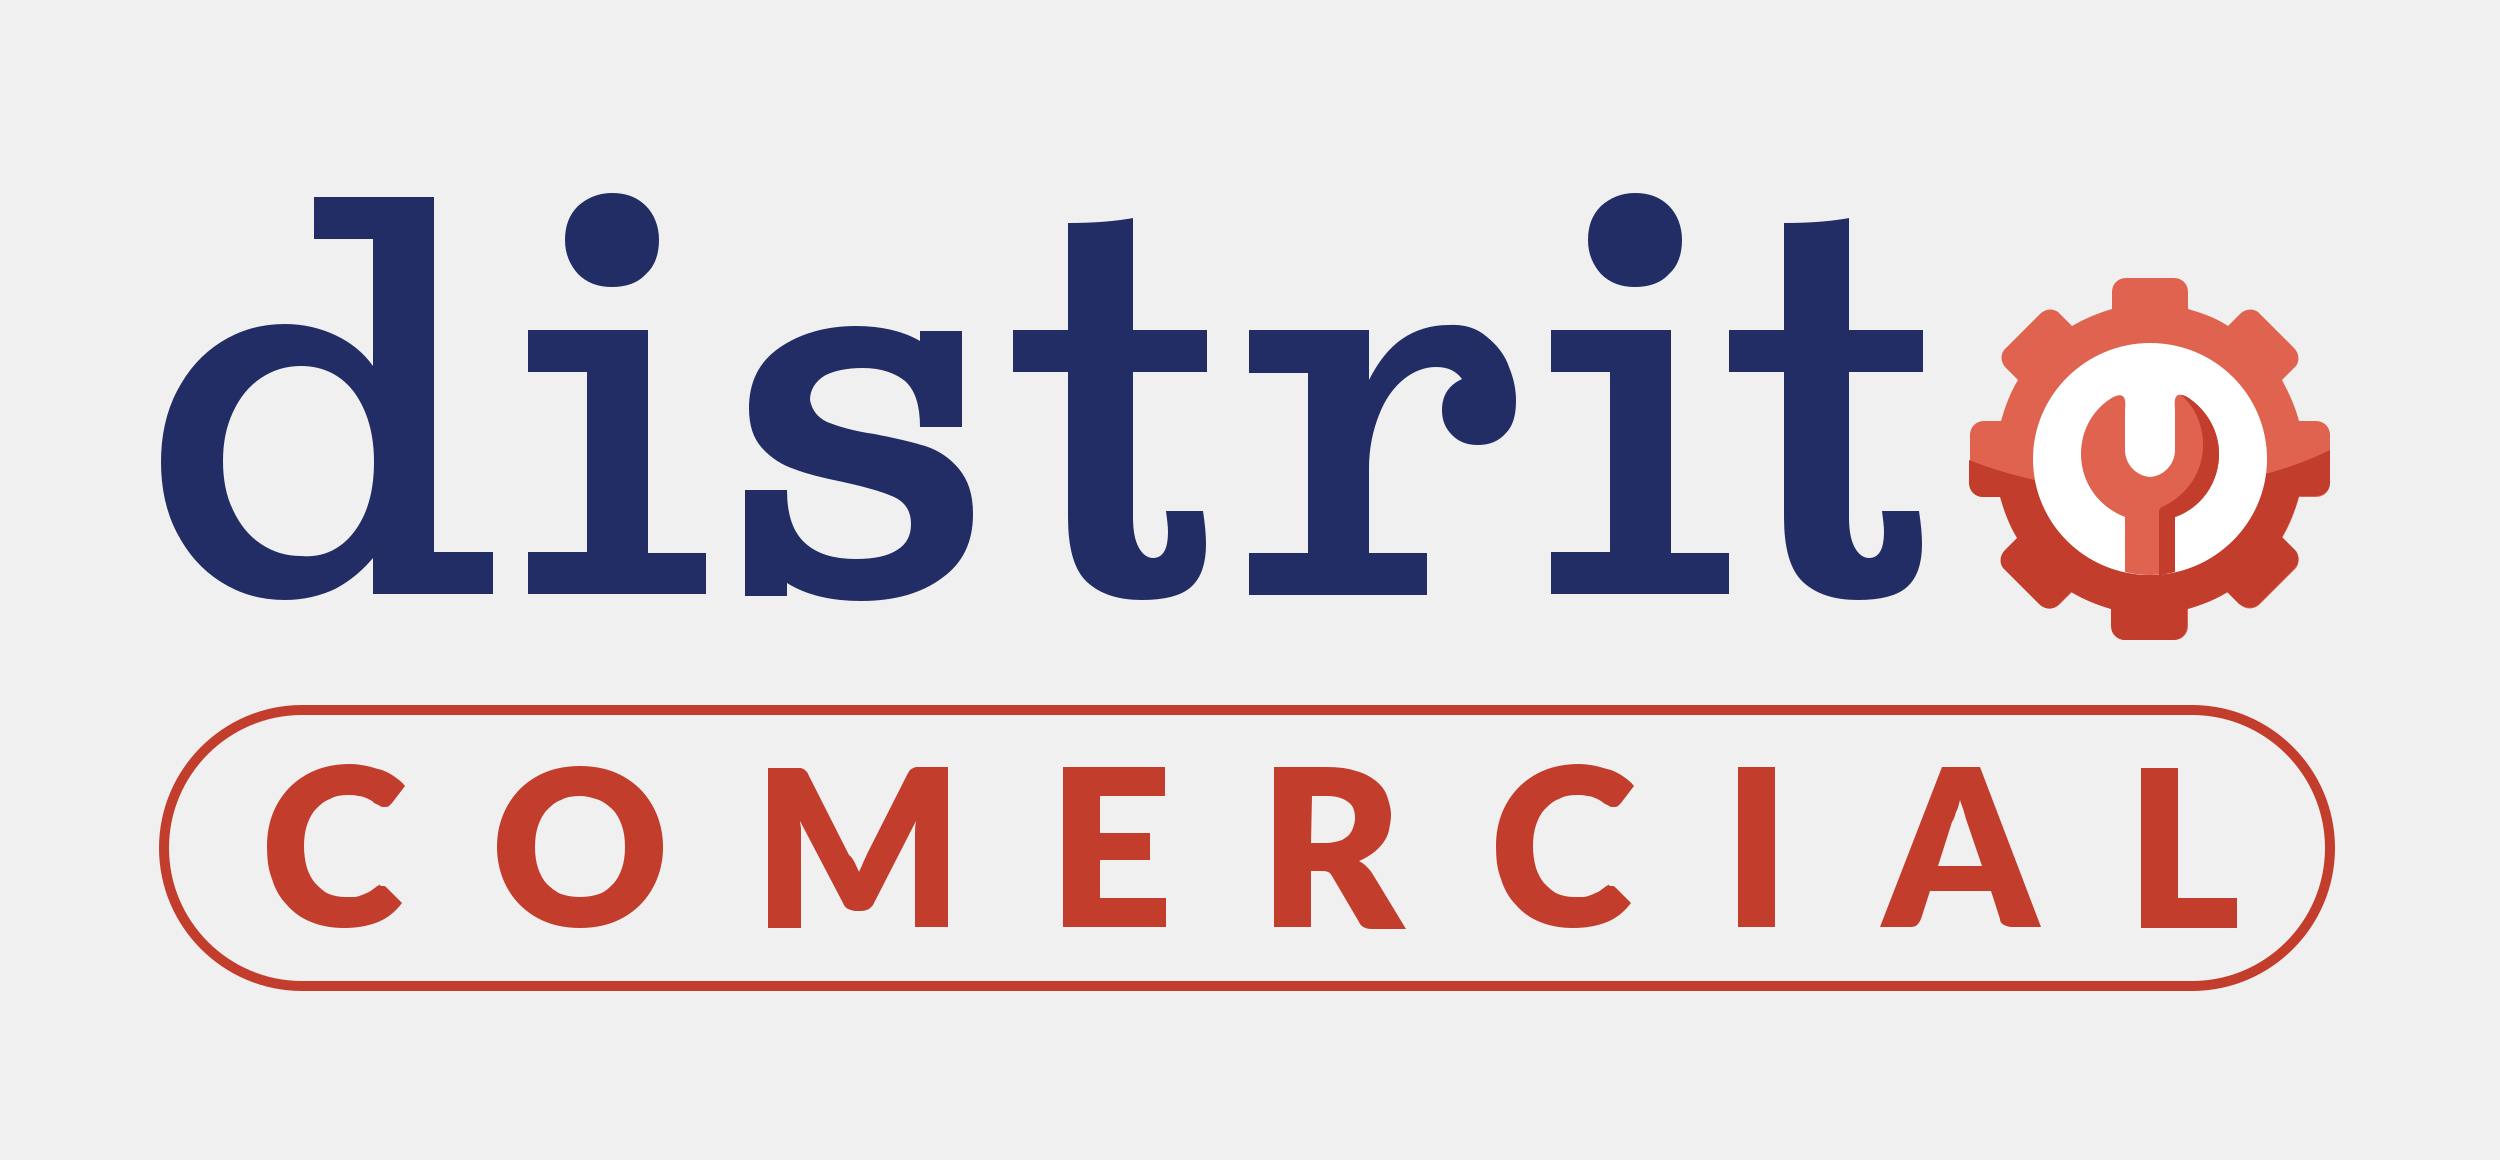
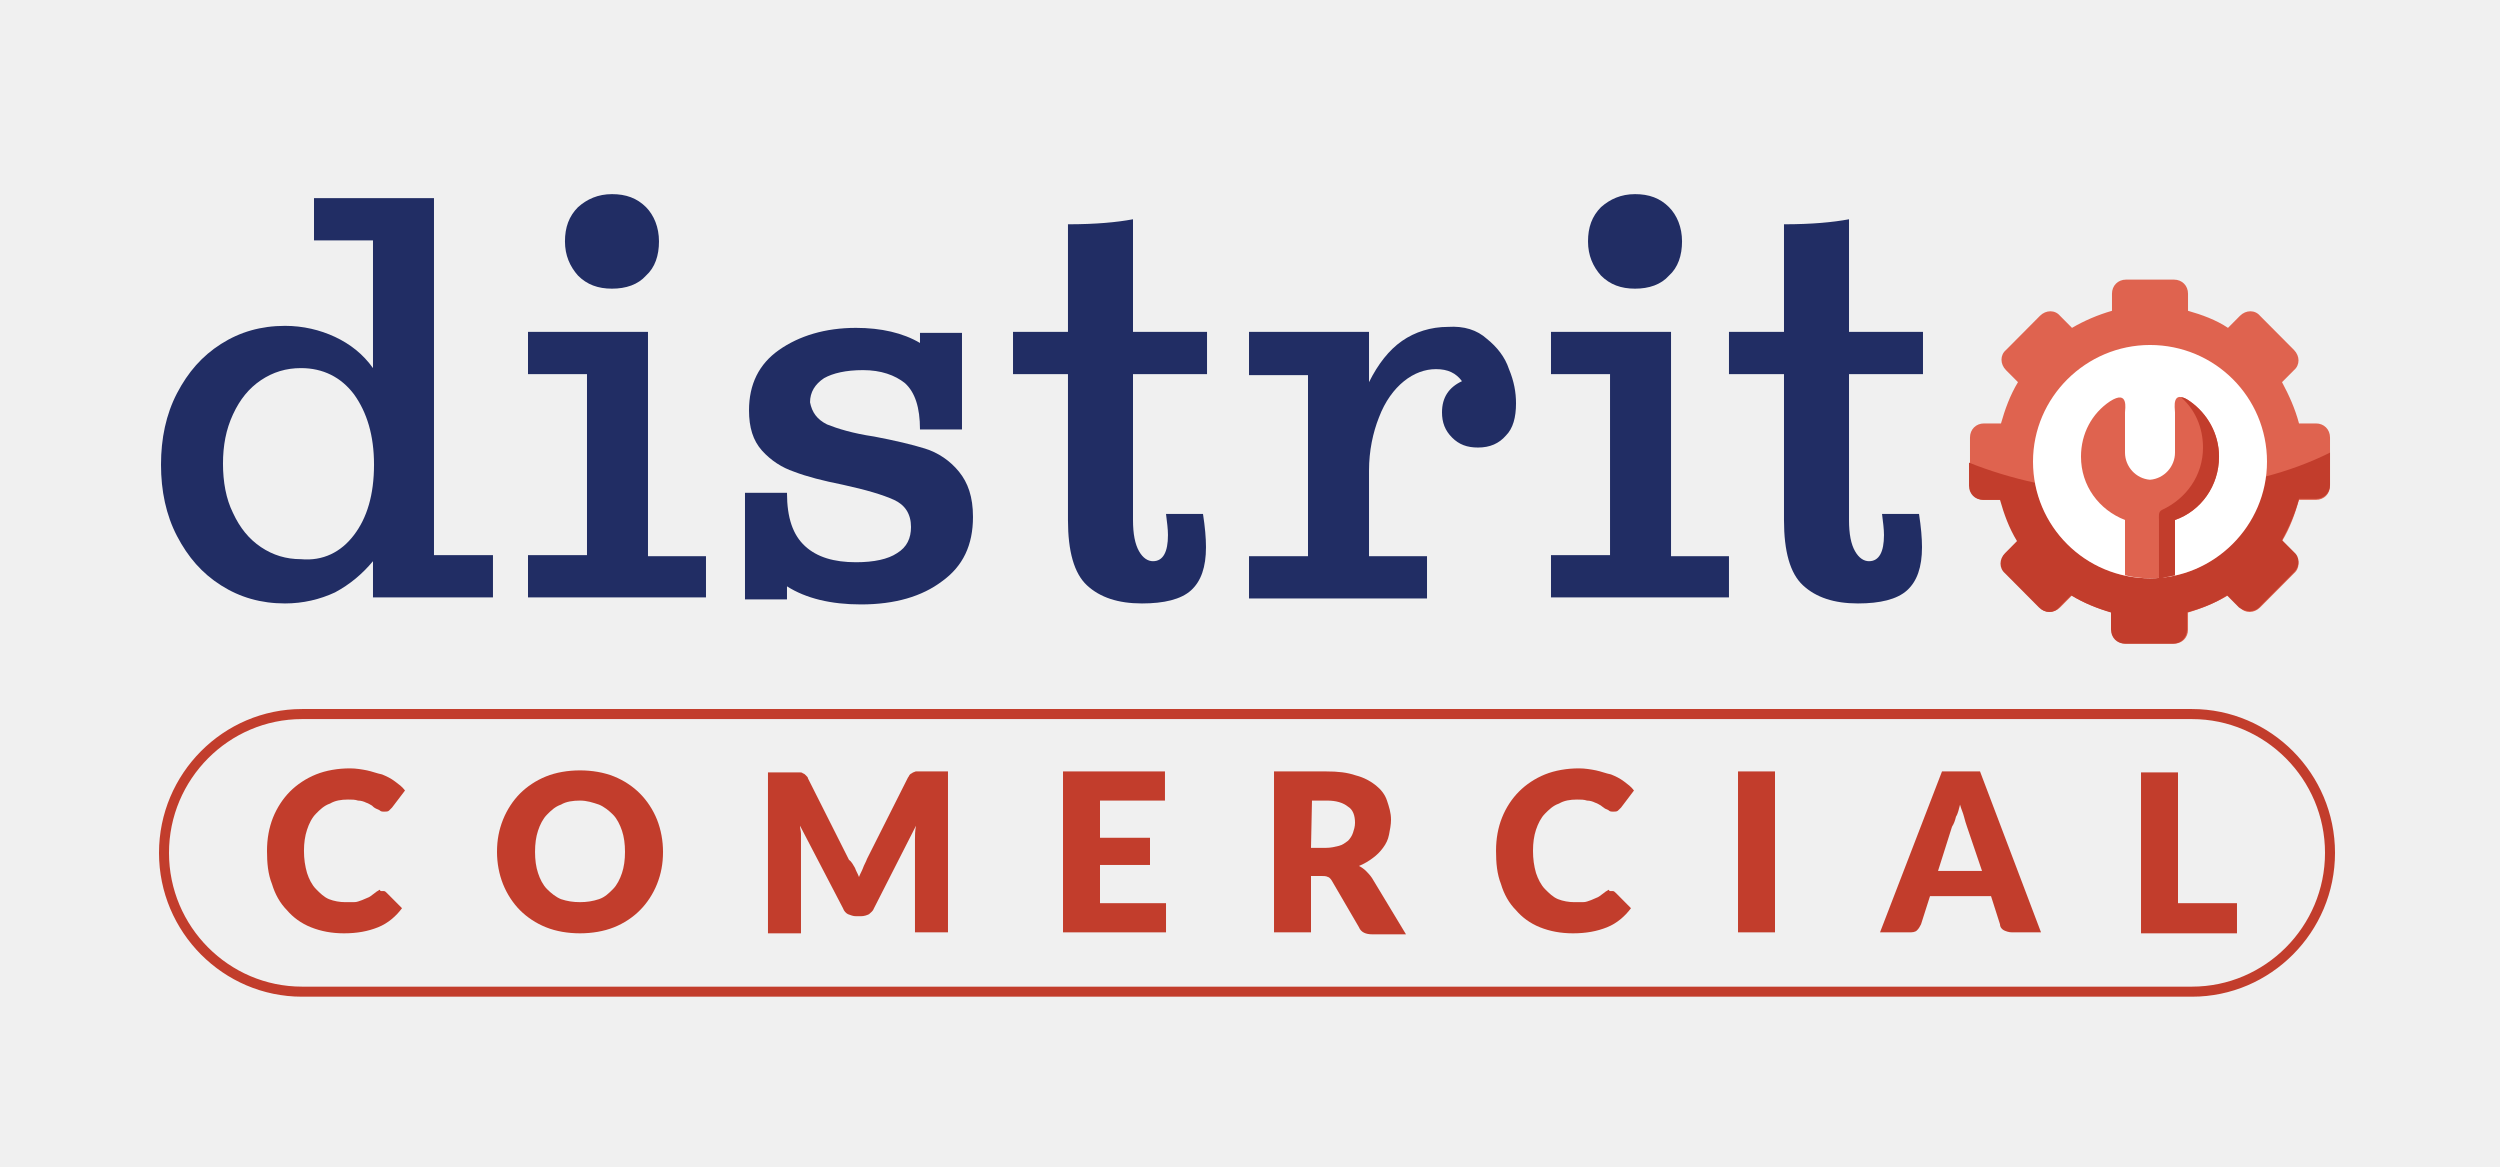
- <svg xmlns="http://www.w3.org/2000/svg" version="1.1" id="Capa_1" x="0px" y="0px" viewBox="0 0 250 116" style="enable-background:new 0 0 250 116;" xml:space="preserve">
-   <style type="text/css">
- 	.st0{fill:none;stroke:#C23D2C;stroke-miterlimit:10;}
- 	.st1{fill:#C23D2C;}
- 	.st2{fill:#212D64;}
- 	.st3{fill-rule:evenodd;clip-rule:evenodd;fill:#DF634F;}
- 	.st4{fill-rule:evenodd;clip-rule:evenodd;fill:#C23D2C;}
- 	.st5{fill-rule:evenodd;clip-rule:evenodd;fill:#FFFFFF;}
- </style>
-   <g>
-     <path class="st0" d="M219.2,98.6h-189c-7.6,0-13.8-6.2-13.8-13.8l0,0c0-7.6,6.2-13.8,13.8-13.8h189c7.6,0,13.8,6.2,13.8,13.8l0,0   C233,92.4,226.8,98.6,219.2,98.6z" />
-     <g>
-       <path class="st1" d="M38.1,88.6c0.1,0,0.2,0,0.3,0s0.2,0.1,0.3,0.2l1.5,1.5c-0.6,0.8-1.4,1.5-2.4,1.9s-2.1,0.6-3.4,0.6    c-1.2,0-2.3-0.2-3.3-0.6c-1-0.4-1.8-1-2.4-1.7c-0.7-0.7-1.2-1.6-1.5-2.6c-0.4-1-0.5-2.1-0.5-3.3s0.2-2.3,0.6-3.3s1-1.9,1.7-2.6    c0.7-0.7,1.6-1.3,2.6-1.7c1-0.4,2.2-0.6,3.4-0.6c0.6,0,1.2,0.1,1.7,0.2c0.5,0.1,1,0.3,1.5,0.4c0.5,0.2,0.9,0.4,1.3,0.7    c0.4,0.3,0.7,0.5,1,0.9l-1.3,1.7c-0.1,0.1-0.2,0.2-0.3,0.3s-0.3,0.1-0.5,0.1c-0.1,0-0.3,0-0.4-0.1c-0.1-0.1-0.2-0.1-0.4-0.2    s-0.3-0.2-0.4-0.3c-0.2-0.1-0.3-0.2-0.6-0.3c-0.2-0.1-0.5-0.2-0.8-0.2c-0.3-0.1-0.6-0.1-1-0.1c-0.7,0-1.3,0.1-1.8,0.4    c-0.6,0.2-1,0.6-1.4,1s-0.7,1-0.9,1.6c-0.2,0.6-0.3,1.3-0.3,2.1s0.1,1.5,0.3,2.2c0.2,0.6,0.5,1.2,0.9,1.6c0.4,0.4,0.8,0.8,1.3,1    s1.1,0.3,1.6,0.3c0.3,0,0.6,0,0.9,0c0.3,0,0.5-0.1,0.8-0.2c0.2-0.1,0.5-0.2,0.7-0.3s0.4-0.3,0.7-0.5c0.1-0.1,0.2-0.1,0.3-0.2    S38,88.6,38.1,88.6z" />
-       <path class="st1" d="M66.3,84.7c0,1.2-0.2,2.2-0.6,3.2s-1,1.9-1.7,2.6c-0.7,0.7-1.6,1.3-2.6,1.7s-2.2,0.6-3.4,0.6    s-2.4-0.2-3.4-0.6s-1.9-1-2.6-1.7c-0.7-0.7-1.3-1.6-1.7-2.6s-0.6-2.1-0.6-3.2c0-1.2,0.2-2.2,0.6-3.2c0.4-1,1-1.9,1.7-2.6    c0.7-0.7,1.6-1.3,2.6-1.7s2.2-0.6,3.4-0.6s2.4,0.2,3.4,0.6c1,0.4,1.9,1,2.6,1.7s1.3,1.6,1.7,2.6S66.3,83.6,66.3,84.7z M62.5,84.7    c0-0.8-0.1-1.5-0.3-2.1s-0.5-1.2-0.9-1.6c-0.4-0.4-0.9-0.8-1.4-1c-0.6-0.2-1.2-0.4-1.9-0.4s-1.4,0.1-1.9,0.4c-0.6,0.2-1,0.6-1.4,1    s-0.7,1-0.9,1.6s-0.3,1.3-0.3,2.1s0.1,1.5,0.3,2.1s0.5,1.2,0.9,1.6c0.4,0.4,0.9,0.8,1.4,1c0.6,0.2,1.2,0.3,1.9,0.3    s1.3-0.1,1.9-0.3c0.6-0.2,1-0.6,1.4-1s0.7-1,0.9-1.6S62.5,85.5,62.5,84.7z" />
-       <path class="st1" d="M85.5,86.3c0.1,0.3,0.3,0.6,0.4,0.9c0.1-0.3,0.3-0.6,0.4-0.9c0.1-0.3,0.3-0.6,0.4-0.9l4.1-8.1    c0.1-0.1,0.1-0.2,0.2-0.3s0.2-0.1,0.3-0.2c0.1,0,0.2-0.1,0.3-0.1c0.1,0,0.3,0,0.4,0h2.8v16h-3.3v-9.2c0-0.4,0-0.9,0.1-1.4    l-4.2,8.2c-0.1,0.3-0.3,0.4-0.5,0.6c-0.2,0.1-0.5,0.2-0.8,0.2h-0.5c-0.3,0-0.5-0.1-0.8-0.2c-0.2-0.1-0.4-0.3-0.5-0.6L80,82.1    c0,0.3,0.1,0.5,0.1,0.8s0,0.5,0,0.7v9.2h-3.3v-16h2.8c0.2,0,0.3,0,0.4,0s0.2,0,0.3,0.1c0.1,0,0.2,0.1,0.3,0.2    c0.1,0.1,0.2,0.2,0.2,0.3l4.1,8.1C85.2,85.7,85.3,86,85.5,86.3z" />
-       <path class="st1" d="M116.5,76.7v2.9H110v3.7h5V86h-5v3.8h6.6v2.9h-10.3v-16L116.5,76.7L116.5,76.7z" />
-       <path class="st1" d="M131.1,86.8v5.9h-3.7v-16h5.2c1.2,0,2.1,0.1,3,0.4c0.8,0.2,1.5,0.6,2,1s0.9,0.9,1.1,1.5    c0.2,0.6,0.4,1.2,0.4,1.9c0,0.5-0.1,1-0.2,1.5s-0.3,0.9-0.6,1.3c-0.3,0.4-0.6,0.7-1,1s-0.9,0.6-1.4,0.8c0.2,0.1,0.5,0.3,0.7,0.5    s0.4,0.4,0.6,0.7l3.4,5.6h-3.4c-0.6,0-1.1-0.2-1.3-0.7l-2.7-4.6c-0.1-0.2-0.3-0.4-0.4-0.4c-0.2-0.1-0.4-0.1-0.7-0.1h-1V86.8z     M131.1,84.3h1.5c0.5,0,0.9-0.1,1.3-0.2c0.4-0.1,0.6-0.3,0.9-0.5c0.2-0.2,0.4-0.5,0.5-0.8s0.2-0.6,0.2-1c0-0.7-0.2-1.3-0.7-1.6    c-0.5-0.4-1.2-0.6-2.1-0.6h-1.5L131.1,84.3L131.1,84.3z" />
-       <path class="st1" d="M161,88.6c0.1,0,0.2,0,0.3,0s0.2,0.1,0.3,0.2l1.5,1.5c-0.6,0.8-1.4,1.5-2.4,1.9s-2.1,0.6-3.4,0.6    c-1.2,0-2.3-0.2-3.3-0.6c-1-0.4-1.8-1-2.4-1.7c-0.7-0.7-1.2-1.6-1.5-2.6c-0.4-1-0.5-2.1-0.5-3.3s0.2-2.3,0.6-3.3    c0.4-1,1-1.9,1.7-2.6c0.7-0.7,1.6-1.3,2.6-1.7s2.2-0.6,3.4-0.6c0.6,0,1.2,0.1,1.7,0.2c0.5,0.1,1,0.3,1.5,0.4    c0.5,0.2,0.9,0.4,1.3,0.7c0.4,0.3,0.7,0.5,1,0.9l-1.3,1.7c-0.1,0.1-0.2,0.2-0.3,0.3s-0.3,0.1-0.5,0.1c-0.1,0-0.3,0-0.4-0.1    c-0.1-0.1-0.2-0.1-0.4-0.2c-0.1-0.1-0.3-0.2-0.4-0.3c-0.2-0.1-0.3-0.2-0.6-0.3c-0.2-0.1-0.5-0.2-0.8-0.2c-0.3-0.1-0.6-0.1-1-0.1    c-0.7,0-1.3,0.1-1.8,0.4c-0.6,0.2-1,0.6-1.4,1s-0.7,1-0.9,1.6s-0.3,1.3-0.3,2.1s0.1,1.5,0.3,2.2c0.2,0.6,0.5,1.2,0.9,1.6    c0.4,0.4,0.8,0.8,1.3,1s1.1,0.3,1.6,0.3c0.3,0,0.6,0,0.9,0c0.3,0,0.5-0.1,0.8-0.2c0.2-0.1,0.5-0.2,0.7-0.3s0.4-0.3,0.7-0.5    c0.1-0.1,0.2-0.1,0.3-0.2S160.9,88.6,161,88.6z" />
-       <path class="st1" d="M177.5,92.7h-3.7v-16h3.7V92.7z" />
-       <path class="st1" d="M204.1,92.7h-2.9c-0.3,0-0.6-0.1-0.8-0.2c-0.2-0.1-0.4-0.3-0.4-0.6l-0.9-2.8H193l-0.9,2.8    c-0.1,0.2-0.2,0.4-0.4,0.6c-0.2,0.2-0.5,0.2-0.8,0.2H188l6.2-16h3.8L204.1,92.7z M193.8,86.6h4.4l-1.5-4.4c-0.1-0.3-0.2-0.6-0.3-1    s-0.3-0.8-0.4-1.2c-0.1,0.4-0.2,0.9-0.4,1.2c-0.1,0.4-0.2,0.7-0.4,1L193.8,86.6z" />
-       <path class="st1" d="M217.8,89.8h5.9v3h-9.6v-16h3.7L217.8,89.8L217.8,89.8z" />
-     </g>
-     <g>
-       <g>
-         <g>
-           <path class="st2" d="M49.3,55.2v4.2h-12v-3.6c-1.1,1.3-2.3,2.3-3.8,3.1c-1.5,0.7-3.2,1.1-5,1.1c-2.4,0-4.5-0.6-6.4-1.8      c-1.9-1.2-3.3-2.8-4.4-4.9s-1.6-4.5-1.6-7.1s0.5-5,1.6-7.1s2.5-3.7,4.4-4.9c1.9-1.2,4-1.8,6.4-1.8c1.8,0,3.5,0.4,5,1.1      s2.8,1.7,3.8,3.1V23.9h-5.9v-4.2h12v35.5C43.4,55.2,49.3,55.2,49.3,55.2z M35.4,53.2c1.3-1.7,2-4,2-7c0-2.9-0.7-5.2-2-7      c-1.3-1.7-3.1-2.6-5.3-2.6c-1.5,0-2.8,0.4-4,1.2c-1.2,0.8-2.1,1.9-2.8,3.4c-0.7,1.5-1,3.1-1,4.9s0.3,3.5,1,4.9      c0.7,1.5,1.6,2.6,2.8,3.4c1.2,0.8,2.5,1.2,4,1.2C32.3,55.8,34.1,54.9,35.4,53.2z" />
-           <path class="st2" d="M70.6,55.2v4.2H52.8v-4.2h5.9v-18h-5.9V33h12v22.3h5.8V55.2z M57.8,27.4c-0.8-0.9-1.3-2-1.3-3.4      s0.4-2.5,1.3-3.4c0.9-0.8,2-1.3,3.4-1.3s2.5,0.4,3.4,1.3c0.8,0.8,1.3,2,1.3,3.4s-0.4,2.6-1.3,3.4c-0.8,0.9-2,1.3-3.4,1.3      C59.8,28.7,58.7,28.3,57.8,27.4z" />
-           <path class="st2" d="M82.7,42.2c1,0.4,2.6,0.9,4.7,1.2c2.1,0.4,3.8,0.8,5.1,1.2c1.3,0.4,2.5,1.2,3.4,2.3      c0.9,1.1,1.4,2.5,1.4,4.5c0,2.8-1,4.9-3.1,6.4c-2,1.5-4.7,2.3-8.1,2.3c-3,0-5.5-0.6-7.4-1.8v1.3h-4.2V49h4.2      c0,2.5,0.6,4.2,1.8,5.3c1.2,1.1,2.9,1.6,5.1,1.6c1.8,0,3.2-0.3,4.1-0.9c1-0.6,1.4-1.5,1.4-2.6c0-1.3-0.6-2.2-1.7-2.7      s-2.8-1-5.1-1.5c-2-0.4-3.6-0.8-4.9-1.3c-1.2-0.4-2.3-1.1-3.2-2.1c-0.9-1-1.3-2.3-1.3-4c0-2.6,1-4.6,3-6s4.6-2.2,7.7-2.2      c2.5,0,4.7,0.5,6.4,1.5v-1h4.2v9.6H92c0-2.2-0.5-3.7-1.5-4.6c-1-0.8-2.4-1.3-4.2-1.3c-1.7,0-3,0.3-3.9,0.8      C81.5,38.2,81,39,81,40C81.2,41,81.7,41.7,82.7,42.2z" />
-           <path class="st2" d="M113.3,37.2v14.5c0,1.4,0.2,2.4,0.6,3.1s0.9,1,1.4,1c1,0,1.5-0.9,1.5-2.6c0-0.6-0.1-1.3-0.2-2.1h3.7      c0.2,1.3,0.3,2.4,0.3,3.3c0,2-0.5,3.4-1.5,4.3s-2.7,1.3-4.9,1.3c-2.4,0-4.2-0.6-5.5-1.8c-1.3-1.2-1.9-3.4-1.9-6.5V37.2h-5.5V33      h5.5V22.3c2.8,0,4.9-0.2,6.5-0.5V33h7.4v4.2H113.3z" />
-           <path class="st2" d="M148.7,33.7c1,0.8,1.8,1.8,2.2,3c0.5,1.2,0.7,2.3,0.7,3.4c0,1.4-0.3,2.5-1,3.2c-0.7,0.8-1.6,1.2-2.8,1.2      c-1.1,0-1.9-0.3-2.6-1c-0.7-0.7-1-1.5-1-2.5c0-1.5,0.7-2.5,2-3.1c-0.6-0.8-1.4-1.2-2.6-1.2c-1.1,0-2.2,0.4-3.2,1.2      c-1,0.8-1.9,2-2.5,3.6c-0.6,1.5-1,3.3-1,5.3v8.5h5.8v4.2h-17.8v-4.2h5.9v-18h-5.9V33h12v5c0.9-1.8,2-3.2,3.3-4.1      s2.9-1.4,4.6-1.4C146.4,32.4,147.7,32.8,148.7,33.7z" />
-           <path class="st2" d="M172.9,55.2v4.2h-17.8v-4.2h5.9v-18h-5.9V33h12v22.3h5.8V55.2z M160.1,27.4c-0.8-0.9-1.3-2-1.3-3.4      s0.4-2.5,1.3-3.4c0.9-0.8,2-1.3,3.4-1.3s2.5,0.4,3.4,1.3c0.8,0.8,1.3,2,1.3,3.4s-0.4,2.6-1.3,3.4c-0.8,0.9-2,1.3-3.4,1.3      C162.1,28.7,161,28.3,160.1,27.4z" />
-           <path class="st2" d="M184.9,37.2v14.5c0,1.4,0.2,2.4,0.6,3.1c0.4,0.7,0.9,1,1.4,1c1,0,1.5-0.9,1.5-2.6c0-0.6-0.1-1.3-0.2-2.1      h3.7c0.2,1.3,0.3,2.4,0.3,3.3c0,2-0.5,3.4-1.5,4.3S188,60,185.8,60c-2.4,0-4.2-0.6-5.5-1.8c-1.3-1.2-1.9-3.4-1.9-6.5V37.2h-5.5      V33h5.5V22.3c2.8,0,4.9-0.2,6.5-0.5V33h7.4v4.2H184.9z" />
-         </g>
-       </g>
-       <g>
-         <g>
-           <g>
-             <path class="st3" d="M229.9,49.7c-0.4,1.4-0.9,2.8-1.7,4.1l1.2,1.2c0.6,0.6,0.6,1.5,0,2l-3.4,3.4c-0.6,0.6-1.5,0.6-2,0       l-1.2-1.2c-1.2,0.7-2.6,1.3-4,1.7v1.7c0,0.8-0.6,1.4-1.4,1.4h-4.8c-0.8,0-1.4-0.6-1.4-1.4v-1.7c-1.4-0.4-2.8-0.9-4-1.7       l-1.2,1.2c-0.6,0.6-1.5,0.6-2,0l-3.4-3.4c-0.6-0.6-0.6-1.5,0-2l1.2-1.2c-0.7-1.3-1.3-2.6-1.7-4.1h-1.7c-0.8,0-1.4-0.6-1.4-1.4       v-4.8c0-0.8,0.6-1.4,1.4-1.4h1.7c0.4-1.4,0.9-2.8,1.7-4.1l-1.2-1.2c-0.6-0.6-0.6-1.5,0-2l3.4-3.4c0.6-0.6,1.5-0.6,2,0l1.2,1.2       c1.2-0.7,2.6-1.3,4-1.7v-1.7c0-0.8,0.6-1.4,1.4-1.4h4.8c0.8,0,1.4,0.6,1.4,1.4v1.7c1.4,0.4,2.8,0.9,4,1.7l1.2-1.2       c0.6-0.6,1.5-0.6,2,0l3.4,3.4c0.6,0.6,0.6,1.5,0,2l-1.2,1.2c0.7,1.3,1.3,2.6,1.7,4.1h1.7c0.8,0,1.4,0.6,1.4,1.4v4.8       c0,0.8-0.6,1.4-1.4,1.4H229.9z" />
-           </g>
-         </g>
-         <g>
-           <g>
-             <path class="st4" d="M226,60.3l3.4-3.4c0.6-0.6,0.6-1.5,0-2l-1.2-1.2c0.7-1.3,1.3-2.6,1.7-4.1h1.7c0.8,0,1.4-0.6,1.4-1.4V45       c-2,1-4.2,1.8-6.5,2.4c-0.8,5.7-5.6,10.1-11.5,10.1c-5.6,0-10.2-3.9-11.4-9.1c0-0.1-0.1-0.3-0.1-0.4c-2.3-0.5-4.6-1.2-6.6-2       v2.3c0,0.8,0.6,1.4,1.4,1.4h1.7c0.4,1.4,0.9,2.8,1.7,4.1l-1.2,1.2c-0.6,0.6-0.6,1.5,0,2l3.4,3.4c0.6,0.6,1.5,0.6,2,0l1.2-1.2       c1.2,0.7,2.6,1.3,4,1.7v1.7c0,0.8,0.6,1.4,1.4,1.4h4.8c0.8,0,1.4-0.6,1.4-1.4v-1.7c1.4-0.4,2.8-0.9,4-1.7l1.2,1.2       C224.6,60.9,225.5,60.9,226,60.3L226,60.3z" />
-           </g>
-         </g>
-         <g>
-           <g>
-             <path class="st5" d="M215,57.5c6.4,0,11.7-5.2,11.7-11.6s-5.2-11.6-11.7-11.6c-6.4,0-11.7,5.2-11.7,11.6S208.5,57.5,215,57.5z" />
-           </g>
-         </g>
-         <g>
-           <g>
-             <path class="st3" d="M217.5,51.7c2.6-0.9,4.4-3.4,4.4-6.3c0-2.3-1.2-4.3-2.9-5.5c-1.9-1.3-1.5,0.7-1.5,1.1v4       c0,1.4-1.1,2.6-2.5,2.7c-1.4-0.1-2.5-1.3-2.5-2.7v-4c0-0.3,0.4-2.3-1.5-1.1c-1.8,1.2-2.9,3.2-2.9,5.5c0,2.9,1.8,5.3,4.4,6.3       v5.5c0.8,0.2,1.7,0.3,2.5,0.3c0.9,0,1.7-0.1,2.5-0.3V51.7L217.5,51.7z" />
-           </g>
-         </g>
-         <g>
-           <g>
-             <path class="st4" d="M217.5,57.2v-5.5c2.6-0.9,4.4-3.4,4.4-6.3c0-2.3-1.2-4.3-2.9-5.5c-0.4-0.3-0.7-0.4-0.9-0.4       c1.4,1.2,2.2,3,2.2,5c0,2.8-1.7,5.1-4.1,6.2c-0.4,0.2-0.3,0.6-0.3,1.1v5.8C216.4,57.4,216.9,57.3,217.5,57.2z" />
-           </g>
-         </g>
-       </g>
-     </g>
+ <svg xmlns="http://www.w3.org/2000/svg" width="150pt" height="70pt" viewBox="0 0 150 70" version="1.1">
+   <g id="surface1">
+     <path style="fill:none;stroke-width:1;stroke-linecap:butt;stroke-linejoin:miter;stroke:rgb(76.078%,23.922%,17.255%);stroke-opacity:1;stroke-miterlimit:10;" d="M 219.199 98.6 L 30.202 98.6 C 22.598 98.6 16.4 92.399 16.4 84.799 C 16.4 77.2 22.598 70.998 30.202 70.998 L 219.199 70.998 C 226.797 70.998 233.001 77.2 233.001 84.799 C 233.001 92.399 226.797 98.6 219.199 98.6 Z M 219.199 98.6 " transform="matrix(0.6,0,0,0.603448,0,0)" />
+     <path style=" stroke:none;fill-rule:nonzero;fill:rgb(76.078%,23.922%,17.255%);fill-opacity:1;" d="M 22.859 53.465 C 22.922 53.465 22.98 53.465 23.039 53.465 C 23.102 53.465 23.16 53.527 23.219 53.586 L 24.121 54.492 C 23.762 54.973 23.281 55.398 22.68 55.637 C 22.078 55.879 21.422 56 20.641 56 C 19.922 56 19.262 55.879 18.66 55.637 C 18.059 55.398 17.578 55.035 17.219 54.613 C 16.801 54.191 16.5 53.648 16.32 53.043 C 16.078 52.441 16.02 51.777 16.02 51.051 C 16.02 50.328 16.141 49.664 16.379 49.059 C 16.621 48.457 16.98 47.914 17.398 47.492 C 17.82 47.07 18.359 46.707 18.961 46.465 C 19.559 46.223 20.281 46.102 21 46.102 C 21.359 46.102 21.719 46.164 22.02 46.223 C 22.32 46.285 22.621 46.406 22.922 46.465 C 23.219 46.586 23.461 46.707 23.699 46.887 C 23.941 47.07 24.121 47.191 24.301 47.43 L 23.52 48.457 C 23.461 48.516 23.398 48.578 23.34 48.637 C 23.281 48.699 23.16 48.699 23.039 48.699 C 22.98 48.699 22.859 48.699 22.801 48.637 C 22.738 48.578 22.68 48.578 22.559 48.516 C 22.441 48.457 22.379 48.398 22.32 48.336 C 22.199 48.277 22.141 48.215 21.961 48.156 C 21.84 48.094 21.66 48.035 21.48 48.035 C 21.301 47.973 21.121 47.973 20.879 47.973 C 20.461 47.973 20.102 48.035 19.801 48.215 C 19.441 48.336 19.199 48.578 18.961 48.82 C 18.719 49.059 18.539 49.422 18.422 49.785 C 18.301 50.148 18.238 50.57 18.238 51.051 C 18.238 51.535 18.301 51.957 18.422 52.379 C 18.539 52.742 18.719 53.102 18.961 53.344 C 19.199 53.586 19.441 53.828 19.738 53.949 C 20.039 54.07 20.398 54.129 20.699 54.129 C 20.879 54.129 21.059 54.129 21.238 54.129 C 21.422 54.129 21.539 54.07 21.719 54.008 C 21.84 53.949 22.02 53.887 22.141 53.828 C 22.262 53.766 22.379 53.648 22.559 53.527 C 22.621 53.465 22.68 53.465 22.738 53.406 C 22.801 53.344 22.801 53.465 22.859 53.465 Z M 22.859 53.465 " />
+     <path style=" stroke:none;fill-rule:nonzero;fill:rgb(76.078%,23.922%,17.255%);fill-opacity:1;" d="M 39.781 51.113 C 39.781 51.836 39.66 52.441 39.422 53.043 C 39.18 53.648 38.82 54.191 38.398 54.613 C 37.98 55.035 37.441 55.398 36.84 55.637 C 36.238 55.879 35.52 56 34.801 56 C 34.078 56 33.359 55.879 32.762 55.637 C 32.16 55.398 31.621 55.035 31.199 54.613 C 30.781 54.191 30.422 53.648 30.18 53.043 C 29.941 52.441 29.82 51.777 29.82 51.113 C 29.82 50.387 29.941 49.785 30.18 49.18 C 30.422 48.578 30.781 48.035 31.199 47.613 C 31.621 47.191 32.16 46.828 32.762 46.586 C 33.359 46.344 34.078 46.223 34.801 46.223 C 35.52 46.223 36.238 46.344 36.84 46.586 C 37.441 46.828 37.98 47.191 38.398 47.613 C 38.82 48.035 39.18 48.578 39.422 49.18 C 39.66 49.785 39.781 50.449 39.781 51.113 Z M 37.5 51.113 C 37.5 50.629 37.441 50.207 37.32 49.844 C 37.199 49.484 37.02 49.121 36.781 48.879 C 36.539 48.637 36.238 48.398 35.941 48.277 C 35.578 48.156 35.219 48.035 34.801 48.035 C 34.379 48.035 33.961 48.094 33.66 48.277 C 33.301 48.398 33.059 48.637 32.82 48.879 C 32.578 49.121 32.398 49.484 32.281 49.844 C 32.16 50.207 32.102 50.629 32.102 51.113 C 32.102 51.594 32.16 52.016 32.281 52.379 C 32.398 52.742 32.578 53.102 32.82 53.344 C 33.059 53.586 33.359 53.828 33.66 53.949 C 34.02 54.07 34.379 54.129 34.801 54.129 C 35.219 54.129 35.578 54.07 35.941 53.949 C 36.301 53.828 36.539 53.586 36.781 53.344 C 37.02 53.102 37.199 52.742 37.32 52.379 C 37.441 52.016 37.5 51.594 37.5 51.113 Z M 37.5 51.113 " />
+     <path style=" stroke:none;fill-rule:nonzero;fill:rgb(76.078%,23.922%,17.255%);fill-opacity:1;" d="M 51.301 52.078 C 51.359 52.258 51.48 52.441 51.539 52.621 C 51.602 52.441 51.719 52.258 51.781 52.078 C 51.84 51.898 51.961 51.715 52.02 51.535 L 54.48 46.648 C 54.539 46.586 54.539 46.527 54.602 46.465 C 54.66 46.406 54.719 46.406 54.781 46.344 C 54.84 46.344 54.898 46.285 54.961 46.285 C 55.02 46.285 55.141 46.285 55.199 46.285 L 56.879 46.285 L 56.879 55.941 L 54.898 55.941 L 54.898 50.387 C 54.898 50.148 54.898 49.844 54.961 49.543 L 52.441 54.492 C 52.379 54.672 52.262 54.734 52.141 54.852 C 52.02 54.914 51.84 54.973 51.66 54.973 L 51.359 54.973 C 51.18 54.973 51.059 54.914 50.879 54.852 C 50.762 54.793 50.641 54.672 50.578 54.492 L 48 49.543 C 48 49.723 48.059 49.844 48.059 50.027 C 48.059 50.207 48.059 50.328 48.059 50.449 L 48.059 56 L 46.078 56 L 46.078 46.344 L 47.762 46.344 C 47.879 46.344 47.941 46.344 48 46.344 C 48.059 46.344 48.121 46.344 48.18 46.406 C 48.238 46.406 48.301 46.465 48.359 46.527 C 48.422 46.586 48.48 46.648 48.48 46.707 L 50.941 51.594 C 51.121 51.715 51.18 51.898 51.301 52.078 Z M 51.301 52.078 " />
+     <path style=" stroke:none;fill-rule:nonzero;fill:rgb(76.078%,23.922%,17.255%);fill-opacity:1;" d="M 69.898 46.285 L 69.898 48.035 L 66 48.035 L 66 50.266 L 69 50.266 L 69 51.898 L 66 51.898 L 66 54.191 L 69.961 54.191 L 69.961 55.941 L 63.781 55.941 L 63.781 46.285 Z M 69.898 46.285 " />
+     <path style=" stroke:none;fill-rule:nonzero;fill:rgb(76.078%,23.922%,17.255%);fill-opacity:1;" d="M 78.66 52.379 L 78.66 55.941 L 76.441 55.941 L 76.441 46.285 L 79.559 46.285 C 80.281 46.285 80.82 46.344 81.359 46.527 C 81.84 46.648 82.262 46.887 82.559 47.129 C 82.859 47.371 83.102 47.672 83.219 48.035 C 83.34 48.398 83.461 48.758 83.461 49.18 C 83.461 49.484 83.398 49.785 83.34 50.086 C 83.281 50.387 83.16 50.629 82.98 50.871 C 82.801 51.113 82.621 51.293 82.379 51.473 C 82.141 51.656 81.84 51.836 81.539 51.957 C 81.66 52.016 81.84 52.137 81.961 52.258 C 82.078 52.379 82.199 52.5 82.32 52.68 L 84.359 56.059 L 82.32 56.059 C 81.961 56.059 81.66 55.941 81.539 55.637 L 79.922 52.863 C 79.859 52.742 79.738 52.621 79.68 52.621 C 79.559 52.559 79.441 52.559 79.262 52.559 L 78.66 52.559 Z M 78.66 50.871 L 79.559 50.871 C 79.859 50.871 80.102 50.809 80.34 50.75 C 80.578 50.691 80.699 50.57 80.879 50.449 C 81 50.328 81.121 50.148 81.18 49.965 C 81.238 49.785 81.301 49.602 81.301 49.363 C 81.301 48.941 81.18 48.578 80.879 48.398 C 80.578 48.156 80.16 48.035 79.621 48.035 L 78.719 48.035 Z M 78.66 50.871 " />
+     <path style=" stroke:none;fill-rule:nonzero;fill:rgb(76.078%,23.922%,17.255%);fill-opacity:1;" d="M 96.602 53.465 C 96.66 53.465 96.719 53.465 96.781 53.465 C 96.84 53.465 96.898 53.527 96.961 53.586 L 97.859 54.492 C 97.5 54.973 97.02 55.398 96.422 55.637 C 95.82 55.879 95.16 56 94.379 56 C 93.66 56 93 55.879 92.398 55.637 C 91.801 55.398 91.32 55.035 90.961 54.613 C 90.539 54.191 90.238 53.648 90.059 53.043 C 89.82 52.441 89.762 51.777 89.762 51.051 C 89.762 50.328 89.879 49.664 90.121 49.059 C 90.359 48.457 90.719 47.914 91.141 47.492 C 91.559 47.07 92.102 46.707 92.699 46.465 C 93.301 46.223 94.02 46.102 94.738 46.102 C 95.102 46.102 95.461 46.164 95.762 46.223 C 96.059 46.285 96.359 46.406 96.66 46.465 C 96.961 46.586 97.199 46.707 97.441 46.887 C 97.68 47.07 97.859 47.191 98.039 47.43 L 97.262 48.457 C 97.199 48.516 97.141 48.578 97.078 48.637 C 97.02 48.699 96.898 48.699 96.781 48.699 C 96.719 48.699 96.602 48.699 96.539 48.637 C 96.48 48.578 96.422 48.578 96.301 48.516 C 96.238 48.457 96.121 48.398 96.059 48.336 C 95.941 48.277 95.879 48.215 95.699 48.156 C 95.578 48.094 95.398 48.035 95.219 48.035 C 95.039 47.973 94.859 47.973 94.621 47.973 C 94.199 47.973 93.84 48.035 93.539 48.215 C 93.18 48.336 92.941 48.578 92.699 48.82 C 92.461 49.059 92.281 49.422 92.16 49.785 C 92.039 50.148 91.98 50.57 91.98 51.051 C 91.98 51.535 92.039 51.957 92.16 52.379 C 92.281 52.742 92.461 53.102 92.699 53.344 C 92.941 53.586 93.18 53.828 93.48 53.949 C 93.781 54.07 94.141 54.129 94.441 54.129 C 94.621 54.129 94.801 54.129 94.98 54.129 C 95.16 54.129 95.281 54.07 95.461 54.008 C 95.578 53.949 95.762 53.887 95.879 53.828 C 96 53.766 96.121 53.648 96.301 53.527 C 96.359 53.465 96.422 53.465 96.48 53.406 C 96.539 53.344 96.539 53.465 96.602 53.465 Z M 96.602 53.465 " />
+     <path style=" stroke:none;fill-rule:nonzero;fill:rgb(76.078%,23.922%,17.255%);fill-opacity:1;" d="M 106.5 55.941 L 104.281 55.941 L 104.281 46.285 L 106.5 46.285 Z M 106.5 55.941 " />
+     <path style=" stroke:none;fill-rule:nonzero;fill:rgb(76.078%,23.922%,17.255%);fill-opacity:1;" d="M 122.461 55.941 L 120.719 55.941 C 120.539 55.941 120.359 55.879 120.238 55.82 C 120.121 55.758 120 55.637 120 55.457 L 119.461 53.766 L 115.801 53.766 L 115.262 55.457 C 115.199 55.578 115.141 55.699 115.02 55.82 C 114.898 55.941 114.719 55.941 114.539 55.941 L 112.801 55.941 L 116.52 46.285 L 118.801 46.285 Z M 116.281 52.258 L 118.922 52.258 L 118.02 49.602 C 117.961 49.422 117.898 49.242 117.84 49 C 117.781 48.758 117.66 48.516 117.602 48.277 C 117.539 48.516 117.48 48.82 117.359 49 C 117.301 49.242 117.238 49.422 117.121 49.602 Z M 116.281 52.258 " />
+     <path style=" stroke:none;fill-rule:nonzero;fill:rgb(76.078%,23.922%,17.255%);fill-opacity:1;" d="M 130.68 54.191 L 134.219 54.191 L 134.219 56 L 128.461 56 L 128.461 46.344 L 130.68 46.344 Z M 130.68 54.191 " />
+     <path style=" stroke:none;fill-rule:nonzero;fill:rgb(12.941%,17.647%,39.216%);fill-opacity:1;" d="M 29.578 33.309 L 29.578 35.844 L 22.379 35.844 L 22.379 33.672 C 21.719 34.457 21 35.059 20.102 35.543 C 19.199 35.965 18.18 36.207 17.102 36.207 C 15.66 36.207 14.398 35.844 13.262 35.121 C 12.121 34.398 11.281 33.43 10.621 32.164 C 9.961 30.898 9.66 29.449 9.66 27.879 C 9.66 26.309 9.961 24.863 10.621 23.594 C 11.281 22.328 12.121 21.363 13.262 20.637 C 14.398 19.914 15.66 19.551 17.102 19.551 C 18.18 19.551 19.199 19.793 20.102 20.215 C 21 20.637 21.781 21.242 22.379 22.086 L 22.379 14.422 L 18.84 14.422 L 18.84 11.887 L 26.039 11.887 L 26.039 33.309 C 26.039 33.309 29.578 33.309 29.578 33.309 Z M 21.238 32.102 C 22.02 31.078 22.441 29.691 22.441 27.879 C 22.441 26.129 22.02 24.742 21.238 23.656 C 20.461 22.629 19.379 22.086 18.059 22.086 C 17.16 22.086 16.379 22.328 15.66 22.809 C 14.941 23.293 14.398 23.957 13.98 24.863 C 13.559 25.766 13.379 26.734 13.379 27.82 C 13.379 28.906 13.559 29.93 13.98 30.777 C 14.398 31.68 14.941 32.344 15.66 32.828 C 16.379 33.309 17.16 33.551 18.059 33.551 C 19.379 33.672 20.461 33.129 21.238 32.102 Z M 21.238 32.102 " />
+     <path style=" stroke:none;fill-rule:nonzero;fill:rgb(12.941%,17.647%,39.216%);fill-opacity:1;" d="M 42.359 33.309 L 42.359 35.844 L 31.68 35.844 L 31.68 33.309 L 35.219 33.309 L 35.219 22.449 L 31.68 22.449 L 31.68 19.914 L 38.879 19.914 L 38.879 33.371 L 42.359 33.371 Z M 34.68 16.535 C 34.199 15.992 33.898 15.328 33.898 14.484 C 33.898 13.637 34.141 12.973 34.68 12.43 C 35.219 11.949 35.879 11.648 36.719 11.648 C 37.559 11.648 38.219 11.887 38.762 12.43 C 39.238 12.914 39.539 13.637 39.539 14.484 C 39.539 15.328 39.301 16.051 38.762 16.535 C 38.281 17.078 37.559 17.32 36.719 17.32 C 35.879 17.32 35.219 17.078 34.68 16.535 Z M 34.68 16.535 " />
+     <path style=" stroke:none;fill-rule:nonzero;fill:rgb(12.941%,17.647%,39.216%);fill-opacity:1;" d="M 49.621 25.465 C 50.219 25.707 51.18 26.008 52.441 26.191 C 53.699 26.43 54.719 26.672 55.5 26.914 C 56.281 27.156 57 27.637 57.539 28.301 C 58.078 28.965 58.379 29.809 58.379 31.016 C 58.379 32.707 57.781 33.973 56.52 34.879 C 55.32 35.785 53.699 36.266 51.66 36.266 C 49.859 36.266 48.359 35.906 47.219 35.18 L 47.219 35.965 L 44.699 35.965 L 44.699 29.57 L 47.219 29.57 C 47.219 31.078 47.578 32.102 48.301 32.766 C 49.02 33.43 50.039 33.734 51.359 33.734 C 52.441 33.734 53.281 33.551 53.82 33.191 C 54.422 32.828 54.66 32.285 54.66 31.621 C 54.66 30.836 54.301 30.293 53.641 29.992 C 52.98 29.691 51.961 29.387 50.578 29.086 C 49.379 28.844 48.422 28.602 47.641 28.301 C 46.922 28.059 46.262 27.637 45.719 27.035 C 45.18 26.43 44.941 25.648 44.941 24.621 C 44.941 23.051 45.539 21.844 46.738 21 C 47.941 20.156 49.5 19.672 51.359 19.672 C 52.859 19.672 54.18 19.973 55.199 20.578 L 55.199 19.973 L 57.719 19.973 L 57.719 25.766 L 55.199 25.766 C 55.199 24.441 54.898 23.535 54.301 22.992 C 53.699 22.508 52.859 22.207 51.781 22.207 C 50.762 22.207 49.98 22.387 49.441 22.691 C 48.898 23.051 48.602 23.535 48.602 24.137 C 48.719 24.742 49.02 25.164 49.621 25.465 Z M 49.621 25.465 " />
+     <path style=" stroke:none;fill-rule:nonzero;fill:rgb(12.941%,17.647%,39.216%);fill-opacity:1;" d="M 67.98 22.449 L 67.98 31.199 C 67.98 32.043 68.102 32.648 68.34 33.07 C 68.578 33.492 68.879 33.672 69.18 33.672 C 69.781 33.672 70.078 33.129 70.078 32.102 C 70.078 31.742 70.02 31.32 69.961 30.836 L 72.18 30.836 C 72.301 31.621 72.359 32.285 72.359 32.828 C 72.359 34.035 72.059 34.879 71.461 35.422 C 70.859 35.965 69.84 36.207 68.52 36.207 C 67.078 36.207 66 35.844 65.219 35.121 C 64.441 34.398 64.078 33.07 64.078 31.199 L 64.078 22.449 L 60.781 22.449 L 60.781 19.914 L 64.078 19.914 L 64.078 13.457 C 65.762 13.457 67.02 13.336 67.98 13.156 L 67.98 19.914 L 72.422 19.914 L 72.422 22.449 Z M 67.98 22.449 " />
+     <path style=" stroke:none;fill-rule:nonzero;fill:rgb(12.941%,17.647%,39.216%);fill-opacity:1;" d="M 89.219 20.336 C 89.82 20.82 90.301 21.422 90.539 22.148 C 90.84 22.871 90.961 23.535 90.961 24.199 C 90.961 25.043 90.781 25.707 90.359 26.129 C 89.941 26.613 89.398 26.852 88.68 26.852 C 88.02 26.852 87.539 26.672 87.121 26.25 C 86.699 25.828 86.52 25.344 86.52 24.742 C 86.52 23.836 86.941 23.234 87.719 22.871 C 87.359 22.387 86.879 22.148 86.16 22.148 C 85.5 22.148 84.84 22.387 84.238 22.871 C 83.641 23.352 83.102 24.078 82.738 25.043 C 82.379 25.949 82.141 27.035 82.141 28.242 L 82.141 33.371 L 85.621 33.371 L 85.621 35.906 L 74.941 35.906 L 74.941 33.371 L 78.48 33.371 L 78.48 22.508 L 74.941 22.508 L 74.941 19.914 L 82.141 19.914 L 82.141 22.93 C 82.68 21.844 83.34 21 84.121 20.457 C 84.898 19.914 85.859 19.613 86.879 19.613 C 87.84 19.551 88.621 19.793 89.219 20.336 Z M 89.219 20.336 " />
+     <path style=" stroke:none;fill-rule:nonzero;fill:rgb(12.941%,17.647%,39.216%);fill-opacity:1;" d="M 103.738 33.309 L 103.738 35.844 L 93.059 35.844 L 93.059 33.309 L 96.602 33.309 L 96.602 22.449 L 93.059 22.449 L 93.059 19.914 L 100.262 19.914 L 100.262 33.371 L 103.738 33.371 Z M 96.059 16.535 C 95.578 15.992 95.281 15.328 95.281 14.484 C 95.281 13.637 95.52 12.973 96.059 12.43 C 96.602 11.949 97.262 11.648 98.102 11.648 C 98.941 11.648 99.602 11.887 100.141 12.43 C 100.621 12.914 100.922 13.637 100.922 14.484 C 100.922 15.328 100.68 16.051 100.141 16.535 C 99.66 17.078 98.941 17.32 98.102 17.32 C 97.262 17.32 96.602 17.078 96.059 16.535 Z M 96.059 16.535 " />
+     <path style=" stroke:none;fill-rule:nonzero;fill:rgb(12.941%,17.647%,39.216%);fill-opacity:1;" d="M 110.941 22.449 L 110.941 31.199 C 110.941 32.043 111.059 32.648 111.301 33.07 C 111.539 33.492 111.84 33.672 112.141 33.672 C 112.738 33.672 113.039 33.129 113.039 32.102 C 113.039 31.742 112.98 31.32 112.922 30.836 L 115.141 30.836 C 115.262 31.621 115.32 32.285 115.32 32.828 C 115.32 34.035 115.02 34.879 114.422 35.422 C 113.82 35.965 112.801 36.207 111.48 36.207 C 110.039 36.207 108.961 35.844 108.18 35.121 C 107.398 34.398 107.039 33.07 107.039 31.199 L 107.039 22.449 L 103.738 22.449 L 103.738 19.914 L 107.039 19.914 L 107.039 13.457 C 108.719 13.457 109.98 13.336 110.941 13.156 L 110.941 19.914 L 115.379 19.914 L 115.379 22.449 Z M 110.941 22.449 " />
+     <path style=" stroke:none;fill-rule:evenodd;fill:rgb(87.451%,38.824%,30.98%);fill-opacity:1;" d="M 137.941 29.992 C 137.699 30.836 137.398 31.68 136.922 32.465 L 137.641 33.191 C 138 33.551 138 34.094 137.641 34.398 L 135.602 36.449 C 135.238 36.809 134.699 36.809 134.398 36.449 L 133.68 35.723 C 132.961 36.148 132.121 36.508 131.281 36.75 L 131.281 37.777 C 131.281 38.258 130.922 38.621 130.441 38.621 L 127.559 38.621 C 127.078 38.621 126.719 38.258 126.719 37.777 L 126.719 36.75 C 125.879 36.508 125.039 36.207 124.32 35.723 L 123.602 36.449 C 123.238 36.809 122.699 36.809 122.398 36.449 L 120.359 34.398 C 120 34.035 120 33.492 120.359 33.191 L 121.078 32.465 C 120.66 31.68 120.301 30.898 120.059 29.992 L 119.039 29.992 C 118.559 29.992 118.199 29.629 118.199 29.148 L 118.199 26.25 C 118.199 25.766 118.559 25.406 119.039 25.406 L 120.059 25.406 C 120.301 24.559 120.602 23.715 121.078 22.93 L 120.359 22.207 C 120 21.844 120 21.301 120.359 21 L 122.398 18.949 C 122.762 18.586 123.301 18.586 123.602 18.949 L 124.32 19.672 C 125.039 19.25 125.879 18.887 126.719 18.648 L 126.719 17.621 C 126.719 17.137 127.078 16.777 127.559 16.777 L 130.441 16.777 C 130.922 16.777 131.281 17.137 131.281 17.621 L 131.281 18.648 C 132.121 18.887 132.961 19.191 133.68 19.672 L 134.398 18.949 C 134.762 18.586 135.301 18.586 135.602 18.949 L 137.641 21 C 138 21.363 138 21.906 137.641 22.207 L 136.922 22.93 C 137.34 23.715 137.699 24.5 137.941 25.406 L 138.961 25.406 C 139.441 25.406 139.801 25.766 139.801 26.25 L 139.801 29.148 C 139.801 29.629 139.441 29.992 138.961 29.992 Z M 137.941 29.992 " />
+     <path style=" stroke:none;fill-rule:evenodd;fill:rgb(76.078%,23.922%,17.255%);fill-opacity:1;" d="M 135.602 36.387 L 137.641 34.336 C 138 33.973 138 33.43 137.641 33.129 L 136.922 32.406 C 137.34 31.621 137.699 30.836 137.941 29.93 L 138.961 29.93 C 139.441 29.93 139.801 29.57 139.801 29.086 L 139.801 27.156 C 138.602 27.758 137.281 28.242 135.898 28.602 C 135.422 32.043 132.539 34.699 129 34.699 C 125.641 34.699 122.879 32.344 122.16 29.207 C 122.16 29.148 122.102 29.027 122.102 28.965 C 120.719 28.664 119.34 28.242 118.141 27.758 L 118.141 29.148 C 118.141 29.629 118.5 29.992 118.98 29.992 L 120 29.992 C 120.238 30.836 120.539 31.68 121.02 32.465 L 120.301 33.191 C 119.941 33.551 119.941 34.094 120.301 34.398 L 122.34 36.449 C 122.699 36.809 123.238 36.809 123.539 36.449 L 124.262 35.723 C 124.98 36.148 125.82 36.508 126.66 36.75 L 126.66 37.777 C 126.66 38.258 127.02 38.621 127.5 38.621 L 130.379 38.621 C 130.859 38.621 131.219 38.258 131.219 37.777 L 131.219 36.75 C 132.059 36.508 132.898 36.207 133.621 35.723 L 134.34 36.449 C 134.762 36.75 135.301 36.75 135.602 36.387 Z M 135.602 36.387 " />
+     <path style=" stroke:none;fill-rule:evenodd;fill:rgb(100%,100%,100%);fill-opacity:1;" d="M 129 34.699 C 132.84 34.699 136.02 31.559 136.02 27.699 C 136.02 23.836 132.898 20.699 129 20.699 C 125.16 20.699 121.98 23.836 121.98 27.699 C 121.98 31.559 125.102 34.699 129 34.699 Z M 129 34.699 " />
+     <path style=" stroke:none;fill-rule:evenodd;fill:rgb(87.451%,38.824%,30.98%);fill-opacity:1;" d="M 130.5 31.199 C 132.059 30.656 133.141 29.148 133.141 27.398 C 133.141 26.008 132.422 24.801 131.398 24.078 C 130.262 23.293 130.5 24.5 130.5 24.742 L 130.5 27.156 C 130.5 28 129.84 28.723 129 28.785 C 128.16 28.723 127.5 28 127.5 27.156 L 127.5 24.742 C 127.5 24.559 127.738 23.352 126.602 24.078 C 125.52 24.801 124.859 26.008 124.859 27.398 C 124.859 29.148 125.941 30.594 127.5 31.199 L 127.5 34.516 C 127.98 34.637 128.52 34.699 129 34.699 C 129.539 34.699 130.02 34.637 130.5 34.516 Z M 130.5 31.199 " />
+     <path style=" stroke:none;fill-rule:evenodd;fill:rgb(76.078%,23.922%,17.255%);fill-opacity:1;" d="M 130.5 34.516 L 130.5 31.199 C 132.059 30.656 133.141 29.148 133.141 27.398 C 133.141 26.008 132.422 24.801 131.398 24.078 C 131.16 23.898 130.98 23.836 130.859 23.836 C 131.699 24.559 132.18 25.648 132.18 26.852 C 132.18 28.543 131.16 29.93 129.719 30.594 C 129.48 30.715 129.539 30.957 129.539 31.258 L 129.539 34.758 C 129.84 34.637 130.141 34.578 130.5 34.516 Z M 130.5 34.516 " />
  </g>
</svg>
